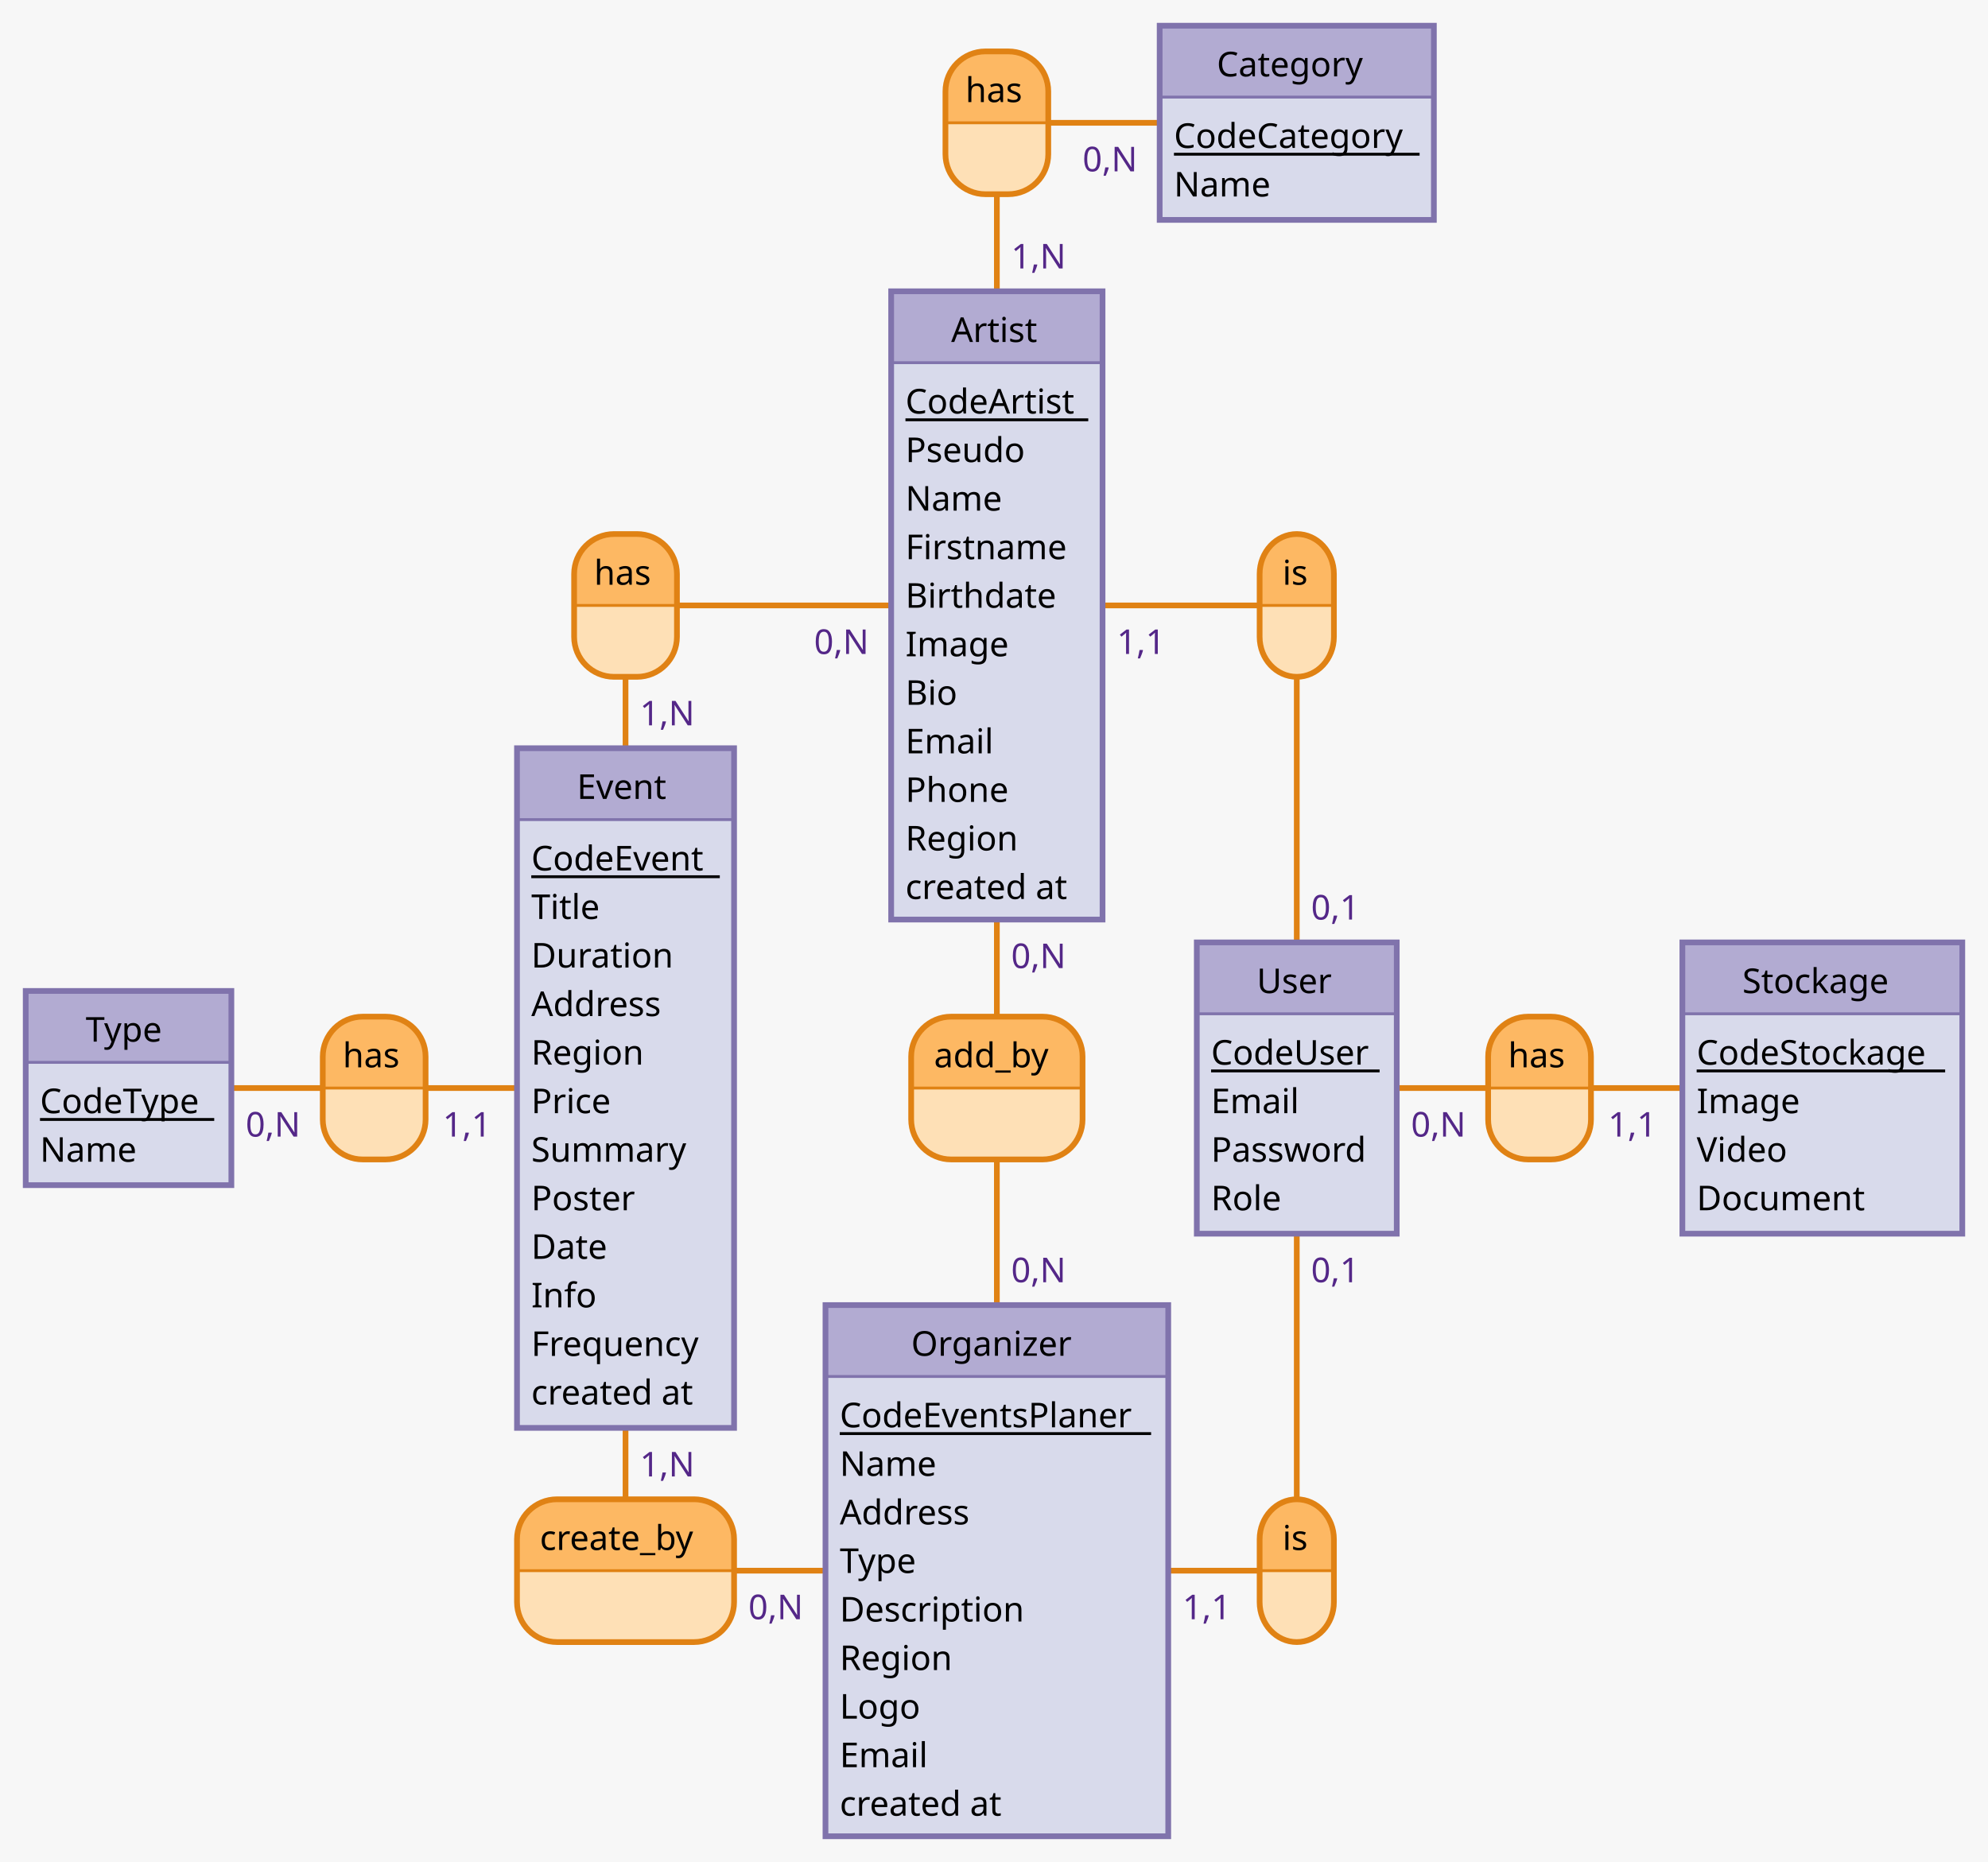
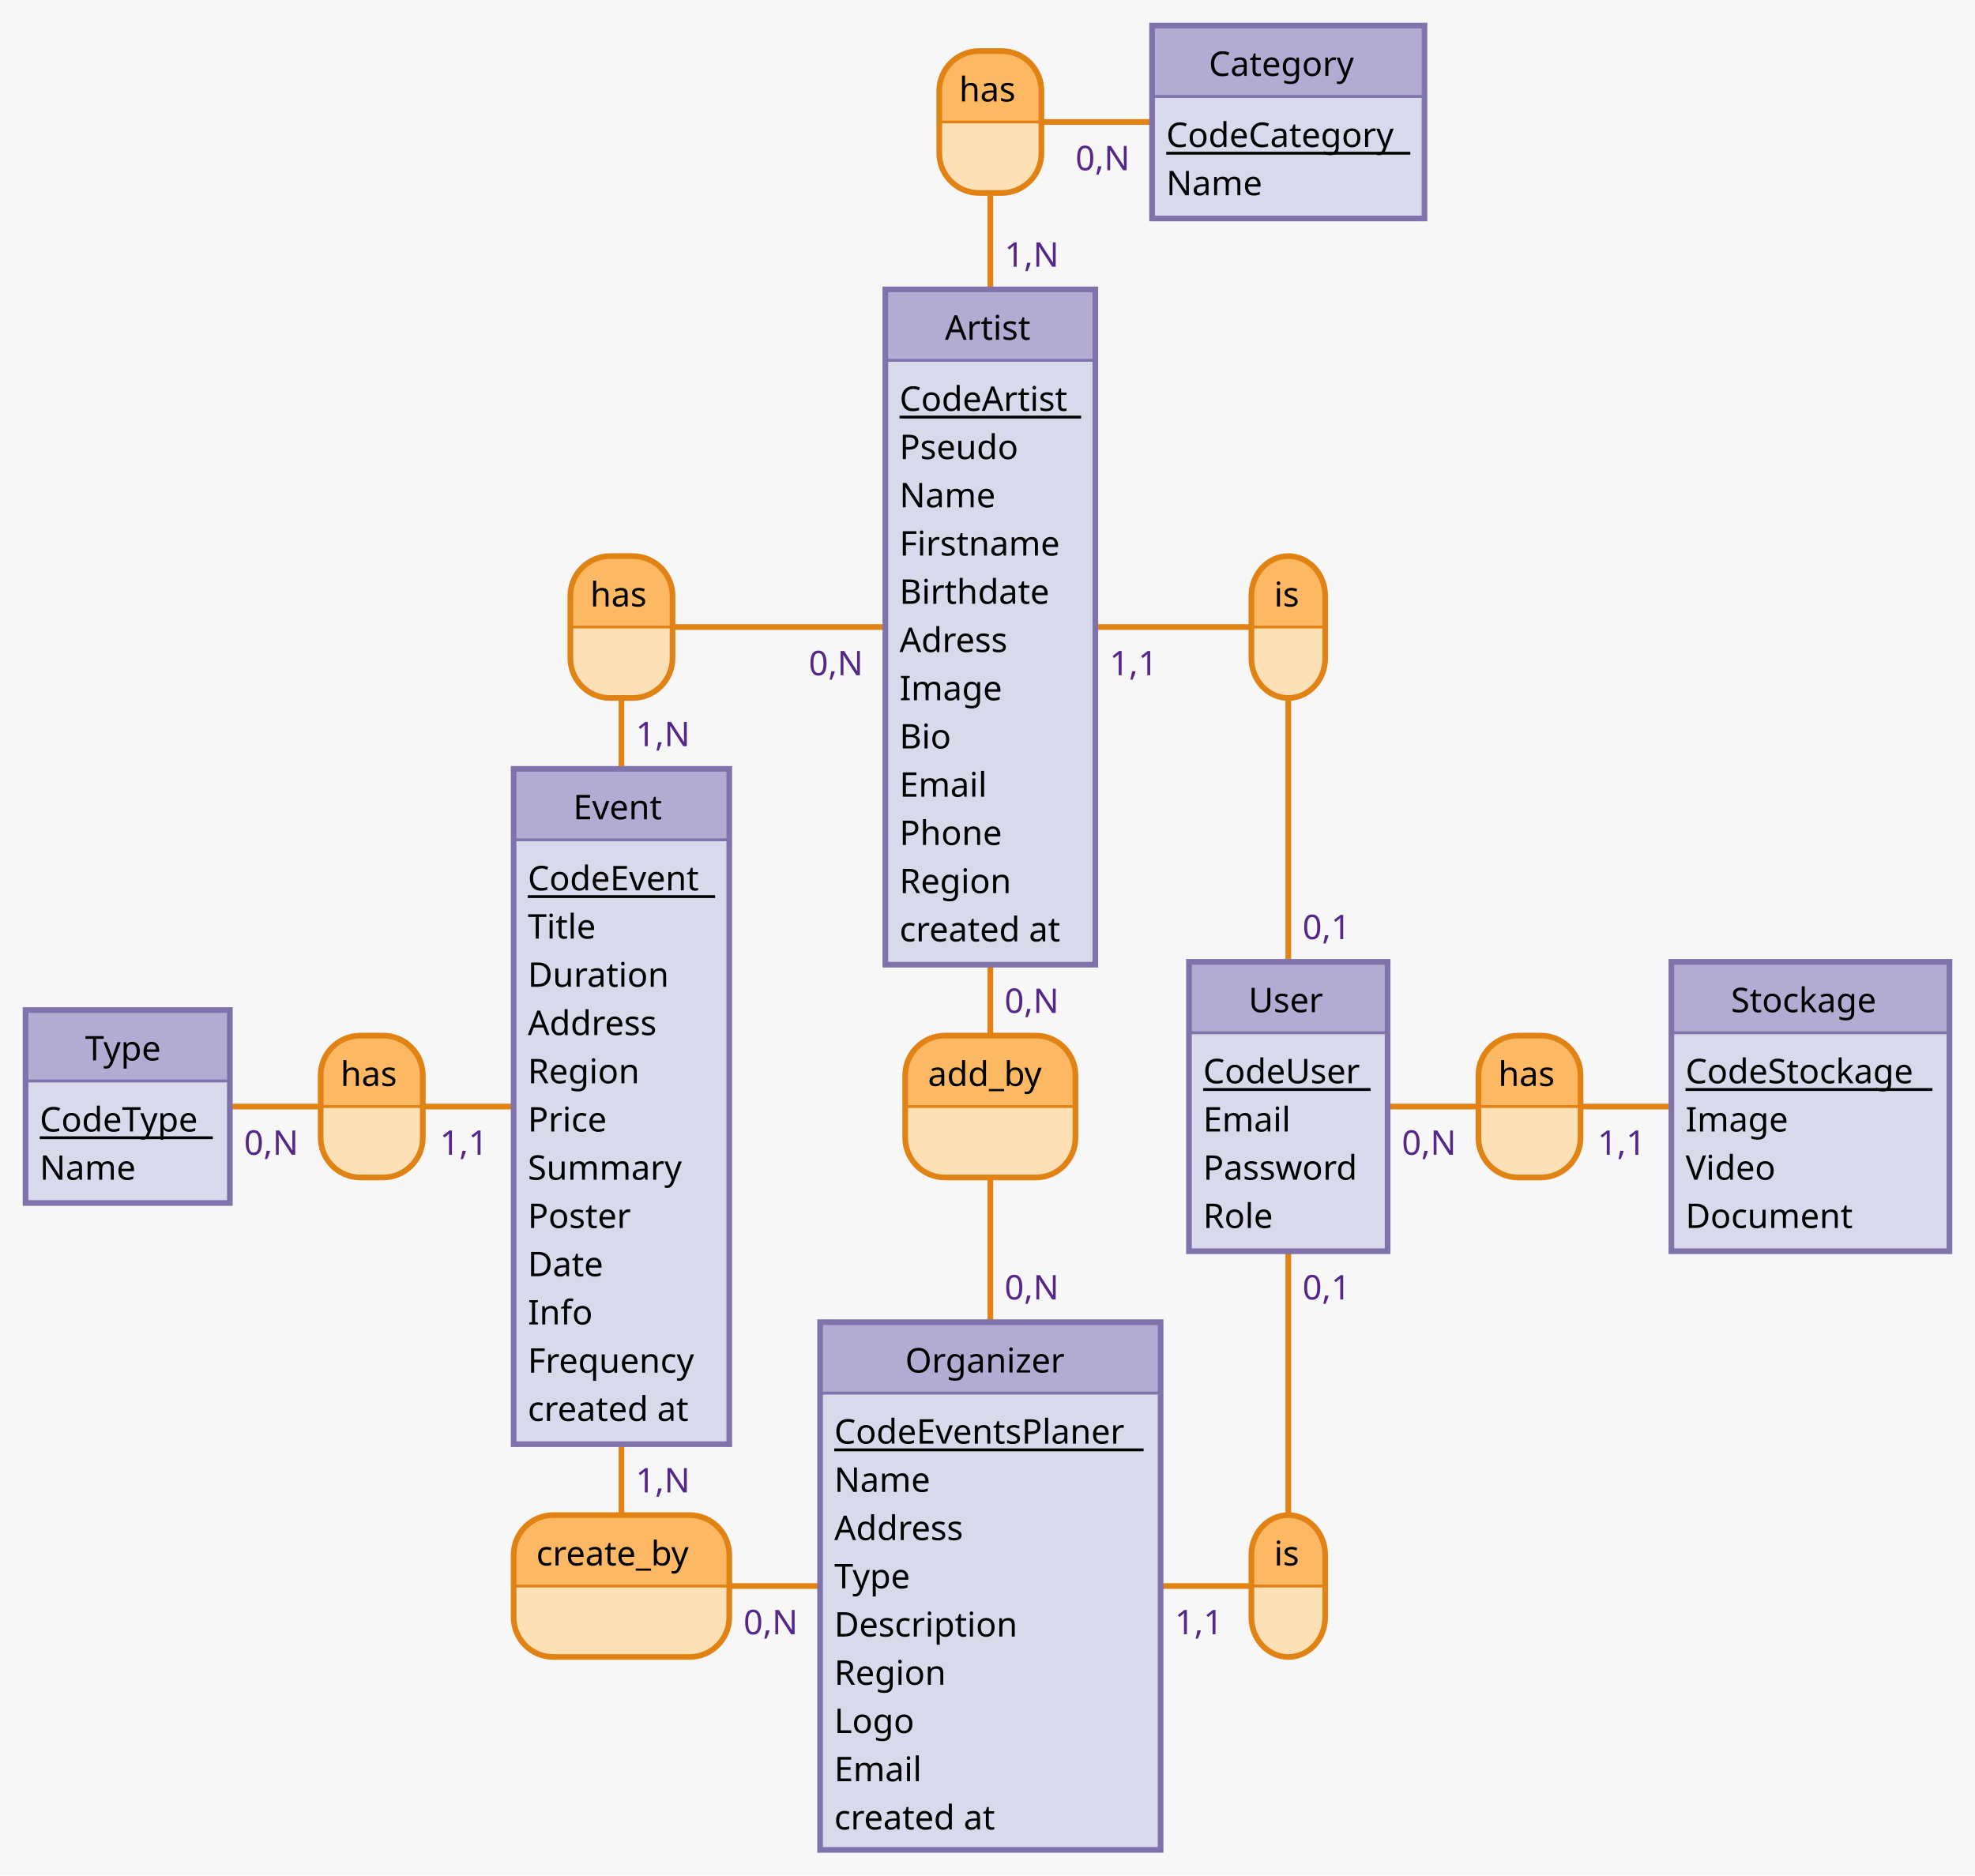
- <svg xmlns="http://www.w3.org/2000/svg" width="696" height="652" viewBox="0 0 696 652">
-   <rect id="frame" x="0" y="0" width="696" height="652" fill="#f7f7f7" stroke="none" stroke-width="0" />
-   <g class="page_0_6NuHBW6v diagram_page" visibility="visible">
-     <line x1="349" y1="212" x2="349" y2="43" stroke="#e08214" stroke-width="2" />
+ <svg xmlns="http://www.w3.org/2000/svg" width="696" height="661" viewBox="0 0 696 661">
+   <rect id="frame" x="0" y="0" width="696" height="661" fill="#f7f7f7" stroke="none" stroke-width="0" />
+   <g class="page_0_80t35gcd diagram_page" visibility="visible">
+     <line x1="349" y1="221" x2="349" y2="43" stroke="#e08214" stroke-width="2" />
    <text x="354" y="94" fill="#542788" font-family="Verdana" font-size="12">1,N</text>
    <line x1="454" y1="43" x2="349" y2="43" stroke="#e08214" stroke-width="2" />
    <text x="379" y="60" fill="#542788" font-family="Verdana" font-size="12">0,N</text>
    <g>
      <path d="M353 18 a14 14 90 0 1 14 14 V43 h-36 V32 a14 14 90 0 1 14 -14" fill="#fdb863" stroke="#fdb863" stroke-width="0" />
      <path d="M367 43 v11 a14 14 90 0 1 -14 14 H345 a14 14 90 0 1 -14 -14 V43 H36" fill="#fee0b6" stroke="#fee0b6" stroke-width="0" />
      <rect x="331" y="18" width="36" height="50" fill="none" rx="14" stroke="#e08214" stroke-width="2" />
      <line x1="331" y1="43" x2="367" y2="43" stroke="#e08214" stroke-width="1" />
      <text x="338" y="35.75" fill="#000" font-family="Verdana" font-size="12">has</text>
    </g>
  </g>
-   <g class="page_0_6NuHBW6v diagram_page" visibility="visible">
-     <line x1="219" y1="381" x2="219" y2="212" stroke="#e08214" stroke-width="2" />
-     <text x="224" y="254" fill="#542788" font-family="Verdana" font-size="12">1,N</text>
-     <line x1="349" y1="212" x2="219" y2="212" stroke="#e08214" stroke-width="2" />
-     <text x="285" y="229" fill="#542788" font-family="Verdana" font-size="12">0,N</text>
-     <g>
-       <path d="M223 187 a14 14 90 0 1 14 14 V212 h-36 V201 a14 14 90 0 1 14 -14" fill="#fdb863" stroke="#fdb863" stroke-width="0" />
-       <path d="M237 212 v11 a14 14 90 0 1 -14 14 H215 a14 14 90 0 1 -14 -14 V212 H36" fill="#fee0b6" stroke="#fee0b6" stroke-width="0" />
-       <rect x="201" y="187" width="36" height="50" fill="none" rx="14" stroke="#e08214" stroke-width="2" />
-       <line x1="201" y1="212" x2="237" y2="212" stroke="#e08214" stroke-width="1" />
-       <text x="208" y="204.75" fill="#000" font-family="Verdana" font-size="12">has</text>
-     </g>
-   </g>
-   <g class="page_0_6NuHBW6v diagram_page" visibility="visible">
-     <line x1="349" y1="212" x2="454" y2="212" stroke="#e08214" stroke-width="2" />
-     <text x="391" y="229" fill="#542788" font-family="Verdana" font-size="12">1,1</text>
-     <line x1="454" y1="381" x2="454" y2="212" stroke="#e08214" stroke-width="2" />
-     <text x="459" y="322" fill="#542788" font-family="Verdana" font-size="12">0,1</text>
-     <g>
-       <path d="M453 187 a14 14 90 0 1 14 14 V212 h-26 V201 a14 14 90 0 1 14 -14" fill="#fdb863" stroke="#fdb863" stroke-width="0" />
-       <path d="M467 212 v11 a14 14 90 0 1 -14 14 H455 a14 14 90 0 1 -14 -14 V212 H26" fill="#fee0b6" stroke="#fee0b6" stroke-width="0" />
-       <rect x="441" y="187" width="26" height="50" fill="none" rx="14" stroke="#e08214" stroke-width="2" />
-       <line x1="441" y1="212" x2="467" y2="212" stroke="#e08214" stroke-width="1" />
-       <text x="449" y="204.75" fill="#000" font-family="Verdana" font-size="12">is</text>
-     </g>
-   </g>
-   <g class="page_0_6NuHBW6v diagram_page" visibility="visible">
-     <line x1="219" y1="381" x2="131" y2="381" stroke="#e08214" stroke-width="2" />
-     <text x="155" y="398" fill="#542788" font-family="Verdana" font-size="12">1,1</text>
-     <line x1="45" y1="381" x2="131" y2="381" stroke="#e08214" stroke-width="2" />
-     <text x="86" y="398" fill="#542788" font-family="Verdana" font-size="12">0,N</text>
-     <g>
-       <path d="M135 356 a14 14 90 0 1 14 14 V381 h-36 V370 a14 14 90 0 1 14 -14" fill="#fdb863" stroke="#fdb863" stroke-width="0" />
-       <path d="M149 381 v11 a14 14 90 0 1 -14 14 H127 a14 14 90 0 1 -14 -14 V381 H36" fill="#fee0b6" stroke="#fee0b6" stroke-width="0" />
-       <rect x="113" y="356" width="36" height="50" fill="none" rx="14" stroke="#e08214" stroke-width="2" />
-       <line x1="113" y1="381" x2="149" y2="381" stroke="#e08214" stroke-width="1" />
-       <text x="120" y="373.75" fill="#000" font-family="Verdana" font-size="12">has</text>
-     </g>
-   </g>
-   <g class="page_0_6NuHBW6v diagram_page" visibility="visible">
-     <line x1="349" y1="550" x2="349" y2="381" stroke="#e08214" stroke-width="2" />
-     <text x="354" y="449" fill="#542788" font-family="Verdana" font-size="12">0,N</text>
-     <line x1="349" y1="212" x2="349" y2="381" stroke="#e08214" stroke-width="2" />
-     <text x="354" y="339" fill="#542788" font-family="Verdana" font-size="12">0,N</text>
-     <g>
-       <path d="M365 356 a14 14 90 0 1 14 14 V381 h-60 V370 a14 14 90 0 1 14 -14" fill="#fdb863" stroke="#fdb863" stroke-width="0" />
-       <path d="M379 381 v11 a14 14 90 0 1 -14 14 H333 a14 14 90 0 1 -14 -14 V381 H60" fill="#fee0b6" stroke="#fee0b6" stroke-width="0" />
-       <rect x="319" y="356" width="60" height="50" fill="none" rx="14" stroke="#e08214" stroke-width="2" />
-       <line x1="319" y1="381" x2="379" y2="381" stroke="#e08214" stroke-width="1" />
-       <text x="327" y="373.75" fill="#000" font-family="Verdana" font-size="12">add_by</text>
-     </g>
-   </g>
-   <g class="page_0_6NuHBW6v diagram_page" visibility="visible">
-     <line x1="454" y1="381" x2="539" y2="381" stroke="#e08214" stroke-width="2" />
-     <text x="494" y="398" fill="#542788" font-family="Verdana" font-size="12">0,N</text>
-     <line x1="638" y1="381" x2="539" y2="381" stroke="#e08214" stroke-width="2" />
-     <text x="563" y="398" fill="#542788" font-family="Verdana" font-size="12">1,1</text>
-     <g>
-       <path d="M543 356 a14 14 90 0 1 14 14 V381 h-36 V370 a14 14 90 0 1 14 -14" fill="#fdb863" stroke="#fdb863" stroke-width="0" />
-       <path d="M557 381 v11 a14 14 90 0 1 -14 14 H535 a14 14 90 0 1 -14 -14 V381 H36" fill="#fee0b6" stroke="#fee0b6" stroke-width="0" />
-       <rect x="521" y="356" width="36" height="50" fill="none" rx="14" stroke="#e08214" stroke-width="2" />
-       <line x1="521" y1="381" x2="557" y2="381" stroke="#e08214" stroke-width="1" />
-       <text x="528" y="373.75" fill="#000" font-family="Verdana" font-size="12">has</text>
-     </g>
-   </g>
-   <g class="page_0_6NuHBW6v diagram_page" visibility="visible">
-     <line x1="219" y1="381" x2="219" y2="550" stroke="#e08214" stroke-width="2" />
-     <text x="224" y="517" fill="#542788" font-family="Verdana" font-size="12">1,N</text>
-     <line x1="349" y1="550" x2="219" y2="550" stroke="#e08214" stroke-width="2" />
-     <text x="262" y="567" fill="#542788" font-family="Verdana" font-size="12">0,N</text>
-     <g>
-       <path d="M243 525 a14 14 90 0 1 14 14 V550 h-76 V539 a14 14 90 0 1 14 -14" fill="#fdb863" stroke="#fdb863" stroke-width="0" />
-       <path d="M257 550 v11 a14 14 90 0 1 -14 14 H195 a14 14 90 0 1 -14 -14 V550 H76" fill="#fee0b6" stroke="#fee0b6" stroke-width="0" />
-       <rect x="181" y="525" width="76" height="50" fill="none" rx="14" stroke="#e08214" stroke-width="2" />
-       <line x1="181" y1="550" x2="257" y2="550" stroke="#e08214" stroke-width="1" />
-       <text x="189" y="542.75" fill="#000" font-family="Verdana" font-size="12">create_by</text>
-     </g>
-   </g>
-   <g class="page_0_6NuHBW6v diagram_page" visibility="visible">
-     <line x1="349" y1="550" x2="454" y2="550" stroke="#e08214" stroke-width="2" />
-     <text x="414" y="567" fill="#542788" font-family="Verdana" font-size="12">1,1</text>
-     <line x1="454" y1="381" x2="454" y2="550" stroke="#e08214" stroke-width="2" />
-     <text x="459" y="449" fill="#542788" font-family="Verdana" font-size="12">0,1</text>
-     <g>
-       <path d="M453 525 a14 14 90 0 1 14 14 V550 h-26 V539 a14 14 90 0 1 14 -14" fill="#fdb863" stroke="#fdb863" stroke-width="0" />
-       <path d="M467 550 v11 a14 14 90 0 1 -14 14 H455 a14 14 90 0 1 -14 -14 V550 H26" fill="#fee0b6" stroke="#fee0b6" stroke-width="0" />
-       <rect x="441" y="525" width="26" height="50" fill="none" rx="14" stroke="#e08214" stroke-width="2" />
-       <line x1="441" y1="550" x2="467" y2="550" stroke="#e08214" stroke-width="1" />
-       <text x="449" y="542.75" fill="#000" font-family="Verdana" font-size="12">is</text>
-     </g>
-   </g>
-   <g class="page_0_6NuHBW6v diagram_page" visibility="visible">
+   <g class="page_0_80t35gcd diagram_page" visibility="visible">
+     <line x1="219" y1="390" x2="219" y2="221" stroke="#e08214" stroke-width="2" />
+     <text x="224" y="263" fill="#542788" font-family="Verdana" font-size="12">1,N</text>
+     <line x1="349" y1="221" x2="219" y2="221" stroke="#e08214" stroke-width="2" />
+     <text x="285" y="238" fill="#542788" font-family="Verdana" font-size="12">0,N</text>
+     <g>
+       <path d="M223 196 a14 14 90 0 1 14 14 V221 h-36 V210 a14 14 90 0 1 14 -14" fill="#fdb863" stroke="#fdb863" stroke-width="0" />
+       <path d="M237 221 v11 a14 14 90 0 1 -14 14 H215 a14 14 90 0 1 -14 -14 V221 H36" fill="#fee0b6" stroke="#fee0b6" stroke-width="0" />
+       <rect x="201" y="196" width="36" height="50" fill="none" rx="14" stroke="#e08214" stroke-width="2" />
+       <line x1="201" y1="221" x2="237" y2="221" stroke="#e08214" stroke-width="1" />
+       <text x="208" y="213.75" fill="#000" font-family="Verdana" font-size="12">has</text>
+     </g>
+   </g>
+   <g class="page_0_80t35gcd diagram_page" visibility="visible">
+     <line x1="349" y1="221" x2="454" y2="221" stroke="#e08214" stroke-width="2" />
+     <text x="391" y="238" fill="#542788" font-family="Verdana" font-size="12">1,1</text>
+     <line x1="454" y1="390" x2="454" y2="221" stroke="#e08214" stroke-width="2" />
+     <text x="459" y="331" fill="#542788" font-family="Verdana" font-size="12">0,1</text>
+     <g>
+       <path d="M453 196 a14 14 90 0 1 14 14 V221 h-26 V210 a14 14 90 0 1 14 -14" fill="#fdb863" stroke="#fdb863" stroke-width="0" />
+       <path d="M467 221 v11 a14 14 90 0 1 -14 14 H455 a14 14 90 0 1 -14 -14 V221 H26" fill="#fee0b6" stroke="#fee0b6" stroke-width="0" />
+       <rect x="441" y="196" width="26" height="50" fill="none" rx="14" stroke="#e08214" stroke-width="2" />
+       <line x1="441" y1="221" x2="467" y2="221" stroke="#e08214" stroke-width="1" />
+       <text x="449" y="213.75" fill="#000" font-family="Verdana" font-size="12">is</text>
+     </g>
+   </g>
+   <g class="page_0_80t35gcd diagram_page" visibility="visible">
+     <line x1="219" y1="390" x2="131" y2="390" stroke="#e08214" stroke-width="2" />
+     <text x="155" y="407" fill="#542788" font-family="Verdana" font-size="12">1,1</text>
+     <line x1="45" y1="390" x2="131" y2="390" stroke="#e08214" stroke-width="2" />
+     <text x="86" y="407" fill="#542788" font-family="Verdana" font-size="12">0,N</text>
+     <g>
+       <path d="M135 365 a14 14 90 0 1 14 14 V390 h-36 V379 a14 14 90 0 1 14 -14" fill="#fdb863" stroke="#fdb863" stroke-width="0" />
+       <path d="M149 390 v11 a14 14 90 0 1 -14 14 H127 a14 14 90 0 1 -14 -14 V390 H36" fill="#fee0b6" stroke="#fee0b6" stroke-width="0" />
+       <rect x="113" y="365" width="36" height="50" fill="none" rx="14" stroke="#e08214" stroke-width="2" />
+       <line x1="113" y1="390" x2="149" y2="390" stroke="#e08214" stroke-width="1" />
+       <text x="120" y="382.75" fill="#000" font-family="Verdana" font-size="12">has</text>
+     </g>
+   </g>
+   <g class="page_0_80t35gcd diagram_page" visibility="visible">
+     <line x1="349" y1="559" x2="349" y2="390" stroke="#e08214" stroke-width="2" />
+     <text x="354" y="458" fill="#542788" font-family="Verdana" font-size="12">0,N</text>
+     <line x1="349" y1="221" x2="349" y2="390" stroke="#e08214" stroke-width="2" />
+     <text x="354" y="357" fill="#542788" font-family="Verdana" font-size="12">0,N</text>
+     <g>
+       <path d="M365 365 a14 14 90 0 1 14 14 V390 h-60 V379 a14 14 90 0 1 14 -14" fill="#fdb863" stroke="#fdb863" stroke-width="0" />
+       <path d="M379 390 v11 a14 14 90 0 1 -14 14 H333 a14 14 90 0 1 -14 -14 V390 H60" fill="#fee0b6" stroke="#fee0b6" stroke-width="0" />
+       <rect x="319" y="365" width="60" height="50" fill="none" rx="14" stroke="#e08214" stroke-width="2" />
+       <line x1="319" y1="390" x2="379" y2="390" stroke="#e08214" stroke-width="1" />
+       <text x="327" y="382.75" fill="#000" font-family="Verdana" font-size="12">add_by</text>
+     </g>
+   </g>
+   <g class="page_0_80t35gcd diagram_page" visibility="visible">
+     <line x1="454" y1="390" x2="539" y2="390" stroke="#e08214" stroke-width="2" />
+     <text x="494" y="407" fill="#542788" font-family="Verdana" font-size="12">0,N</text>
+     <line x1="638" y1="390" x2="539" y2="390" stroke="#e08214" stroke-width="2" />
+     <text x="563" y="407" fill="#542788" font-family="Verdana" font-size="12">1,1</text>
+     <g>
+       <path d="M543 365 a14 14 90 0 1 14 14 V390 h-36 V379 a14 14 90 0 1 14 -14" fill="#fdb863" stroke="#fdb863" stroke-width="0" />
+       <path d="M557 390 v11 a14 14 90 0 1 -14 14 H535 a14 14 90 0 1 -14 -14 V390 H36" fill="#fee0b6" stroke="#fee0b6" stroke-width="0" />
+       <rect x="521" y="365" width="36" height="50" fill="none" rx="14" stroke="#e08214" stroke-width="2" />
+       <line x1="521" y1="390" x2="557" y2="390" stroke="#e08214" stroke-width="1" />
+       <text x="528" y="382.75" fill="#000" font-family="Verdana" font-size="12">has</text>
+     </g>
+   </g>
+   <g class="page_0_80t35gcd diagram_page" visibility="visible">
+     <line x1="219" y1="390" x2="219" y2="559" stroke="#e08214" stroke-width="2" />
+     <text x="224" y="526" fill="#542788" font-family="Verdana" font-size="12">1,N</text>
+     <line x1="349" y1="559" x2="219" y2="559" stroke="#e08214" stroke-width="2" />
+     <text x="262" y="576" fill="#542788" font-family="Verdana" font-size="12">0,N</text>
+     <g>
+       <path d="M243 534 a14 14 90 0 1 14 14 V559 h-76 V548 a14 14 90 0 1 14 -14" fill="#fdb863" stroke="#fdb863" stroke-width="0" />
+       <path d="M257 559 v11 a14 14 90 0 1 -14 14 H195 a14 14 90 0 1 -14 -14 V559 H76" fill="#fee0b6" stroke="#fee0b6" stroke-width="0" />
+       <rect x="181" y="534" width="76" height="50" fill="none" rx="14" stroke="#e08214" stroke-width="2" />
+       <line x1="181" y1="559" x2="257" y2="559" stroke="#e08214" stroke-width="1" />
+       <text x="189" y="551.75" fill="#000" font-family="Verdana" font-size="12">create_by</text>
+     </g>
+   </g>
+   <g class="page_0_80t35gcd diagram_page" visibility="visible">
+     <line x1="349" y1="559" x2="454" y2="559" stroke="#e08214" stroke-width="2" />
+     <text x="414" y="576" fill="#542788" font-family="Verdana" font-size="12">1,1</text>
+     <line x1="454" y1="390" x2="454" y2="559" stroke="#e08214" stroke-width="2" />
+     <text x="459" y="458" fill="#542788" font-family="Verdana" font-size="12">0,1</text>
+     <g>
+       <path d="M453 534 a14 14 90 0 1 14 14 V559 h-26 V548 a14 14 90 0 1 14 -14" fill="#fdb863" stroke="#fdb863" stroke-width="0" />
+       <path d="M467 559 v11 a14 14 90 0 1 -14 14 H455 a14 14 90 0 1 -14 -14 V559 H26" fill="#fee0b6" stroke="#fee0b6" stroke-width="0" />
+       <rect x="441" y="534" width="26" height="50" fill="none" rx="14" stroke="#e08214" stroke-width="2" />
+       <line x1="441" y1="559" x2="467" y2="559" stroke="#e08214" stroke-width="1" />
+       <text x="449" y="551.75" fill="#000" font-family="Verdana" font-size="12">is</text>
+     </g>
+   </g>
+   <g class="page_0_80t35gcd diagram_page" visibility="visible">
    <g>
      <rect x="406" y="9" width="96" height="25" fill="#b2abd2" stroke="#b2abd2" stroke-width="0" opacity="1" />
      <rect x="406" y="34" width="96" height="43" fill="#d8daeb" stroke="#d8daeb" stroke-width="0" opacity="1" />
      <rect x="406" y="9" width="96" height="68" fill="none" stroke="#8073ac" stroke-width="2" opacity="1" />
      <line x1="406" y1="34" x2="502" y2="34" stroke="#8073ac" stroke-width="1" />
    </g>
    <text x="426" y="26.75" fill="#000" font-family="Verdana" font-size="12">Category</text>
    <text x="411" y="51.8" fill="#000" font-family="Verdana" font-size="12">CodeCategory</text>
    <line x1="411" y1="54" x2="497" y2="54" stroke="#000" stroke-width="1" />
    <text x="411" y="68.8" fill="#000" font-family="Verdana" font-size="12">Name</text>
  </g>
-   <g class="page_0_6NuHBW6v diagram_page" visibility="visible">
+   <g class="page_0_80t35gcd diagram_page" visibility="visible">
    <g>
      <rect x="312" y="102" width="74" height="25" fill="#b2abd2" stroke="#b2abd2" stroke-width="0" opacity="1" />
-       <rect x="312" y="127" width="74" height="195" fill="#d8daeb" stroke="#d8daeb" stroke-width="0" opacity="1" />
-       <rect x="312" y="102" width="74" height="220" fill="none" stroke="#8073ac" stroke-width="2" opacity="1" />
+       <rect x="312" y="127" width="74" height="213" fill="#d8daeb" stroke="#d8daeb" stroke-width="0" opacity="1" />
+       <rect x="312" y="102" width="74" height="238" fill="none" stroke="#8073ac" stroke-width="2" opacity="1" />
      <line x1="312" y1="127" x2="386" y2="127" stroke="#8073ac" stroke-width="1" />
    </g>
    <text x="333" y="119.75" fill="#000" font-family="Verdana" font-size="12">Artist</text>
    <text x="317" y="144.8" fill="#000" font-family="Verdana" font-size="12">CodeArtist</text>
    <line x1="317" y1="147" x2="381" y2="147" stroke="#000" stroke-width="1" />
    <text x="317" y="161.8" fill="#000" font-family="Verdana" font-size="12">Pseudo</text>
    <text x="317" y="178.8" fill="#000" font-family="Verdana" font-size="12">Name</text>
    <text x="317" y="195.8" fill="#000" font-family="Verdana" font-size="12">Firstname</text>
    <text x="317" y="212.8" fill="#000" font-family="Verdana" font-size="12">Birthdate</text>
-     <text x="317" y="229.8" fill="#000" font-family="Verdana" font-size="12">Image</text>
-     <text x="317" y="246.8" fill="#000" font-family="Verdana" font-size="12">Bio</text>
-     <text x="317" y="263.8" fill="#000" font-family="Verdana" font-size="12">Email</text>
-     <text x="317" y="280.8" fill="#000" font-family="Verdana" font-size="12">Phone</text>
-     <text x="317" y="297.8" fill="#000" font-family="Verdana" font-size="12">Region</text>
-     <text x="317" y="314.8" fill="#000" font-family="Verdana" font-size="12">created at</text>
-   </g>
-   <g class="page_0_6NuHBW6v diagram_page" visibility="visible">
-     <g>
-       <rect x="9" y="347" width="72" height="25" fill="#b2abd2" stroke="#b2abd2" stroke-width="0" opacity="1" />
-       <rect x="9" y="372" width="72" height="43" fill="#d8daeb" stroke="#d8daeb" stroke-width="0" opacity="1" />
-       <rect x="9" y="347" width="72" height="68" fill="none" stroke="#8073ac" stroke-width="2" opacity="1" />
-       <line x1="9" y1="372" x2="81" y2="372" stroke="#8073ac" stroke-width="1" />
-     </g>
-     <text x="30" y="364.75" fill="#000" font-family="Verdana" font-size="12">Type</text>
-     <text x="14" y="389.8" fill="#000" font-family="Verdana" font-size="12">CodeType</text>
-     <line x1="14" y1="392" x2="75" y2="392" stroke="#000" stroke-width="1" />
-     <text x="14" y="406.8" fill="#000" font-family="Verdana" font-size="12">Name</text>
-   </g>
-   <g class="page_0_6NuHBW6v diagram_page" visibility="visible">
-     <g>
-       <rect x="181" y="262" width="76" height="25" fill="#b2abd2" stroke="#b2abd2" stroke-width="0" opacity="1" />
-       <rect x="181" y="287" width="76" height="213" fill="#d8daeb" stroke="#d8daeb" stroke-width="0" opacity="1" />
-       <rect x="181" y="262" width="76" height="238" fill="none" stroke="#8073ac" stroke-width="2" opacity="1" />
-       <line x1="181" y1="287" x2="257" y2="287" stroke="#8073ac" stroke-width="1" />
-     </g>
-     <text x="202" y="279.75" fill="#000" font-family="Verdana" font-size="12">Event</text>
-     <text x="186" y="304.8" fill="#000" font-family="Verdana" font-size="12">CodeEvent</text>
-     <line x1="186" y1="307" x2="252" y2="307" stroke="#000" stroke-width="1" />
-     <text x="186" y="321.8" fill="#000" font-family="Verdana" font-size="12">Title</text>
-     <text x="186" y="338.8" fill="#000" font-family="Verdana" font-size="12">Duration</text>
-     <text x="186" y="355.8" fill="#000" font-family="Verdana" font-size="12">Address</text>
-     <text x="186" y="372.8" fill="#000" font-family="Verdana" font-size="12">Region</text>
-     <text x="186" y="389.8" fill="#000" font-family="Verdana" font-size="12">Price</text>
-     <text x="186" y="406.8" fill="#000" font-family="Verdana" font-size="12">Summary</text>
-     <text x="186" y="423.8" fill="#000" font-family="Verdana" font-size="12">Poster</text>
-     <text x="186" y="440.8" fill="#000" font-family="Verdana" font-size="12">Date</text>
-     <text x="186" y="457.8" fill="#000" font-family="Verdana" font-size="12">Info</text>
-     <text x="186" y="474.8" fill="#000" font-family="Verdana" font-size="12">Frequency</text>
-     <text x="186" y="491.8" fill="#000" font-family="Verdana" font-size="12">created at</text>
-   </g>
-   <g class="page_0_6NuHBW6v diagram_page" visibility="visible">
-     <g>
-       <rect x="419" y="330" width="70" height="25" fill="#b2abd2" stroke="#b2abd2" stroke-width="0" opacity="1" />
-       <rect x="419" y="355" width="70" height="77" fill="#d8daeb" stroke="#d8daeb" stroke-width="0" opacity="1" />
-       <rect x="419" y="330" width="70" height="102" fill="none" stroke="#8073ac" stroke-width="2" opacity="1" />
-       <line x1="419" y1="355" x2="489" y2="355" stroke="#8073ac" stroke-width="1" />
-     </g>
-     <text x="440" y="347.75" fill="#000" font-family="Verdana" font-size="12">User</text>
-     <text x="424" y="372.8" fill="#000" font-family="Verdana" font-size="12">CodeUser</text>
-     <line x1="424" y1="375" x2="483" y2="375" stroke="#000" stroke-width="1" />
-     <text x="424" y="389.8" fill="#000" font-family="Verdana" font-size="12">Email</text>
-     <text x="424" y="406.8" fill="#000" font-family="Verdana" font-size="12">Password</text>
-     <text x="424" y="423.8" fill="#000" font-family="Verdana" font-size="12">Role</text>
-   </g>
-   <g class="page_0_6NuHBW6v diagram_page" visibility="visible">
-     <g>
-       <rect x="589" y="330" width="98" height="25" fill="#b2abd2" stroke="#b2abd2" stroke-width="0" opacity="1" />
-       <rect x="589" y="355" width="98" height="77" fill="#d8daeb" stroke="#d8daeb" stroke-width="0" opacity="1" />
-       <rect x="589" y="330" width="98" height="102" fill="none" stroke="#8073ac" stroke-width="2" opacity="1" />
-       <line x1="589" y1="355" x2="687" y2="355" stroke="#8073ac" stroke-width="1" />
-     </g>
-     <text x="610" y="347.75" fill="#000" font-family="Verdana" font-size="12">Stockage</text>
-     <text x="594" y="372.8" fill="#000" font-family="Verdana" font-size="12">CodeStockage</text>
-     <line x1="594" y1="375" x2="681" y2="375" stroke="#000" stroke-width="1" />
-     <text x="594" y="389.8" fill="#000" font-family="Verdana" font-size="12">Image</text>
-     <text x="594" y="406.8" fill="#000" font-family="Verdana" font-size="12">Video</text>
-     <text x="594" y="423.8" fill="#000" font-family="Verdana" font-size="12">Document</text>
-   </g>
-   <g class="page_0_6NuHBW6v diagram_page" visibility="visible">
-     <g>
-       <rect x="289" y="457" width="120" height="25" fill="#b2abd2" stroke="#b2abd2" stroke-width="0" opacity="1" />
-       <rect x="289" y="482" width="120" height="161" fill="#d8daeb" stroke="#d8daeb" stroke-width="0" opacity="1" />
-       <rect x="289" y="457" width="120" height="186" fill="none" stroke="#8073ac" stroke-width="2" opacity="1" />
-       <line x1="289" y1="482" x2="409" y2="482" stroke="#8073ac" stroke-width="1" />
-     </g>
-     <text x="319" y="474.75" fill="#000" font-family="Verdana" font-size="12">Organizer</text>
-     <text x="294" y="499.8" fill="#000" font-family="Verdana" font-size="12">CodeEventsPlaner</text>
-     <line x1="294" y1="502" x2="403" y2="502" stroke="#000" stroke-width="1" />
-     <text x="294" y="516.8" fill="#000" font-family="Verdana" font-size="12">Name</text>
-     <text x="294" y="533.8" fill="#000" font-family="Verdana" font-size="12">Address</text>
-     <text x="294" y="550.8" fill="#000" font-family="Verdana" font-size="12">Type</text>
-     <text x="294" y="567.8" fill="#000" font-family="Verdana" font-size="12">Description</text>
-     <text x="294" y="584.8" fill="#000" font-family="Verdana" font-size="12">Region</text>
-     <text x="294" y="601.8" fill="#000" font-family="Verdana" font-size="12">Logo</text>
-     <text x="294" y="618.8" fill="#000" font-family="Verdana" font-size="12">Email</text>
-     <text x="294" y="635.8" fill="#000" font-family="Verdana" font-size="12">created at</text>
+     <text x="317" y="229.8" fill="#000" font-family="Verdana" font-size="12">Adress</text>
+     <text x="317" y="246.8" fill="#000" font-family="Verdana" font-size="12">Image</text>
+     <text x="317" y="263.8" fill="#000" font-family="Verdana" font-size="12">Bio</text>
+     <text x="317" y="280.8" fill="#000" font-family="Verdana" font-size="12">Email</text>
+     <text x="317" y="297.8" fill="#000" font-family="Verdana" font-size="12">Phone</text>
+     <text x="317" y="314.8" fill="#000" font-family="Verdana" font-size="12">Region</text>
+     <text x="317" y="331.8" fill="#000" font-family="Verdana" font-size="12">created at</text>
+   </g>
+   <g class="page_0_80t35gcd diagram_page" visibility="visible">
+     <g>
+       <rect x="9" y="356" width="72" height="25" fill="#b2abd2" stroke="#b2abd2" stroke-width="0" opacity="1" />
+       <rect x="9" y="381" width="72" height="43" fill="#d8daeb" stroke="#d8daeb" stroke-width="0" opacity="1" />
+       <rect x="9" y="356" width="72" height="68" fill="none" stroke="#8073ac" stroke-width="2" opacity="1" />
+       <line x1="9" y1="381" x2="81" y2="381" stroke="#8073ac" stroke-width="1" />
+     </g>
+     <text x="30" y="373.75" fill="#000" font-family="Verdana" font-size="12">Type</text>
+     <text x="14" y="398.8" fill="#000" font-family="Verdana" font-size="12">CodeType</text>
+     <line x1="14" y1="401" x2="75" y2="401" stroke="#000" stroke-width="1" />
+     <text x="14" y="415.8" fill="#000" font-family="Verdana" font-size="12">Name</text>
+   </g>
+   <g class="page_0_80t35gcd diagram_page" visibility="visible">
+     <g>
+       <rect x="181" y="271" width="76" height="25" fill="#b2abd2" stroke="#b2abd2" stroke-width="0" opacity="1" />
+       <rect x="181" y="296" width="76" height="213" fill="#d8daeb" stroke="#d8daeb" stroke-width="0" opacity="1" />
+       <rect x="181" y="271" width="76" height="238" fill="none" stroke="#8073ac" stroke-width="2" opacity="1" />
+       <line x1="181" y1="296" x2="257" y2="296" stroke="#8073ac" stroke-width="1" />
+     </g>
+     <text x="202" y="288.75" fill="#000" font-family="Verdana" font-size="12">Event</text>
+     <text x="186" y="313.8" fill="#000" font-family="Verdana" font-size="12">CodeEvent</text>
+     <line x1="186" y1="316" x2="252" y2="316" stroke="#000" stroke-width="1" />
+     <text x="186" y="330.8" fill="#000" font-family="Verdana" font-size="12">Title</text>
+     <text x="186" y="347.8" fill="#000" font-family="Verdana" font-size="12">Duration</text>
+     <text x="186" y="364.8" fill="#000" font-family="Verdana" font-size="12">Address</text>
+     <text x="186" y="381.8" fill="#000" font-family="Verdana" font-size="12">Region</text>
+     <text x="186" y="398.8" fill="#000" font-family="Verdana" font-size="12">Price</text>
+     <text x="186" y="415.8" fill="#000" font-family="Verdana" font-size="12">Summary</text>
+     <text x="186" y="432.8" fill="#000" font-family="Verdana" font-size="12">Poster</text>
+     <text x="186" y="449.8" fill="#000" font-family="Verdana" font-size="12">Date</text>
+     <text x="186" y="466.8" fill="#000" font-family="Verdana" font-size="12">Info</text>
+     <text x="186" y="483.8" fill="#000" font-family="Verdana" font-size="12">Frequency</text>
+     <text x="186" y="500.8" fill="#000" font-family="Verdana" font-size="12">created at</text>
+   </g>
+   <g class="page_0_80t35gcd diagram_page" visibility="visible">
+     <g>
+       <rect x="419" y="339" width="70" height="25" fill="#b2abd2" stroke="#b2abd2" stroke-width="0" opacity="1" />
+       <rect x="419" y="364" width="70" height="77" fill="#d8daeb" stroke="#d8daeb" stroke-width="0" opacity="1" />
+       <rect x="419" y="339" width="70" height="102" fill="none" stroke="#8073ac" stroke-width="2" opacity="1" />
+       <line x1="419" y1="364" x2="489" y2="364" stroke="#8073ac" stroke-width="1" />
+     </g>
+     <text x="440" y="356.75" fill="#000" font-family="Verdana" font-size="12">User</text>
+     <text x="424" y="381.8" fill="#000" font-family="Verdana" font-size="12">CodeUser</text>
+     <line x1="424" y1="384" x2="483" y2="384" stroke="#000" stroke-width="1" />
+     <text x="424" y="398.8" fill="#000" font-family="Verdana" font-size="12">Email</text>
+     <text x="424" y="415.8" fill="#000" font-family="Verdana" font-size="12">Password</text>
+     <text x="424" y="432.8" fill="#000" font-family="Verdana" font-size="12">Role</text>
+   </g>
+   <g class="page_0_80t35gcd diagram_page" visibility="visible">
+     <g>
+       <rect x="589" y="339" width="98" height="25" fill="#b2abd2" stroke="#b2abd2" stroke-width="0" opacity="1" />
+       <rect x="589" y="364" width="98" height="77" fill="#d8daeb" stroke="#d8daeb" stroke-width="0" opacity="1" />
+       <rect x="589" y="339" width="98" height="102" fill="none" stroke="#8073ac" stroke-width="2" opacity="1" />
+       <line x1="589" y1="364" x2="687" y2="364" stroke="#8073ac" stroke-width="1" />
+     </g>
+     <text x="610" y="356.75" fill="#000" font-family="Verdana" font-size="12">Stockage</text>
+     <text x="594" y="381.8" fill="#000" font-family="Verdana" font-size="12">CodeStockage</text>
+     <line x1="594" y1="384" x2="681" y2="384" stroke="#000" stroke-width="1" />
+     <text x="594" y="398.8" fill="#000" font-family="Verdana" font-size="12">Image</text>
+     <text x="594" y="415.8" fill="#000" font-family="Verdana" font-size="12">Video</text>
+     <text x="594" y="432.8" fill="#000" font-family="Verdana" font-size="12">Document</text>
+   </g>
+   <g class="page_0_80t35gcd diagram_page" visibility="visible">
+     <g>
+       <rect x="289" y="466" width="120" height="25" fill="#b2abd2" stroke="#b2abd2" stroke-width="0" opacity="1" />
+       <rect x="289" y="491" width="120" height="161" fill="#d8daeb" stroke="#d8daeb" stroke-width="0" opacity="1" />
+       <rect x="289" y="466" width="120" height="186" fill="none" stroke="#8073ac" stroke-width="2" opacity="1" />
+       <line x1="289" y1="491" x2="409" y2="491" stroke="#8073ac" stroke-width="1" />
+     </g>
+     <text x="319" y="483.75" fill="#000" font-family="Verdana" font-size="12">Organizer</text>
+     <text x="294" y="508.8" fill="#000" font-family="Verdana" font-size="12">CodeEventsPlaner</text>
+     <line x1="294" y1="511" x2="403" y2="511" stroke="#000" stroke-width="1" />
+     <text x="294" y="525.8" fill="#000" font-family="Verdana" font-size="12">Name</text>
+     <text x="294" y="542.8" fill="#000" font-family="Verdana" font-size="12">Address</text>
+     <text x="294" y="559.8" fill="#000" font-family="Verdana" font-size="12">Type</text>
+     <text x="294" y="576.8" fill="#000" font-family="Verdana" font-size="12">Description</text>
+     <text x="294" y="593.8" fill="#000" font-family="Verdana" font-size="12">Region</text>
+     <text x="294" y="610.8" fill="#000" font-family="Verdana" font-size="12">Logo</text>
+     <text x="294" y="627.8" fill="#000" font-family="Verdana" font-size="12">Email</text>
+     <text x="294" y="644.8" fill="#000" font-family="Verdana" font-size="12">created at</text>
  </g>
</svg>
